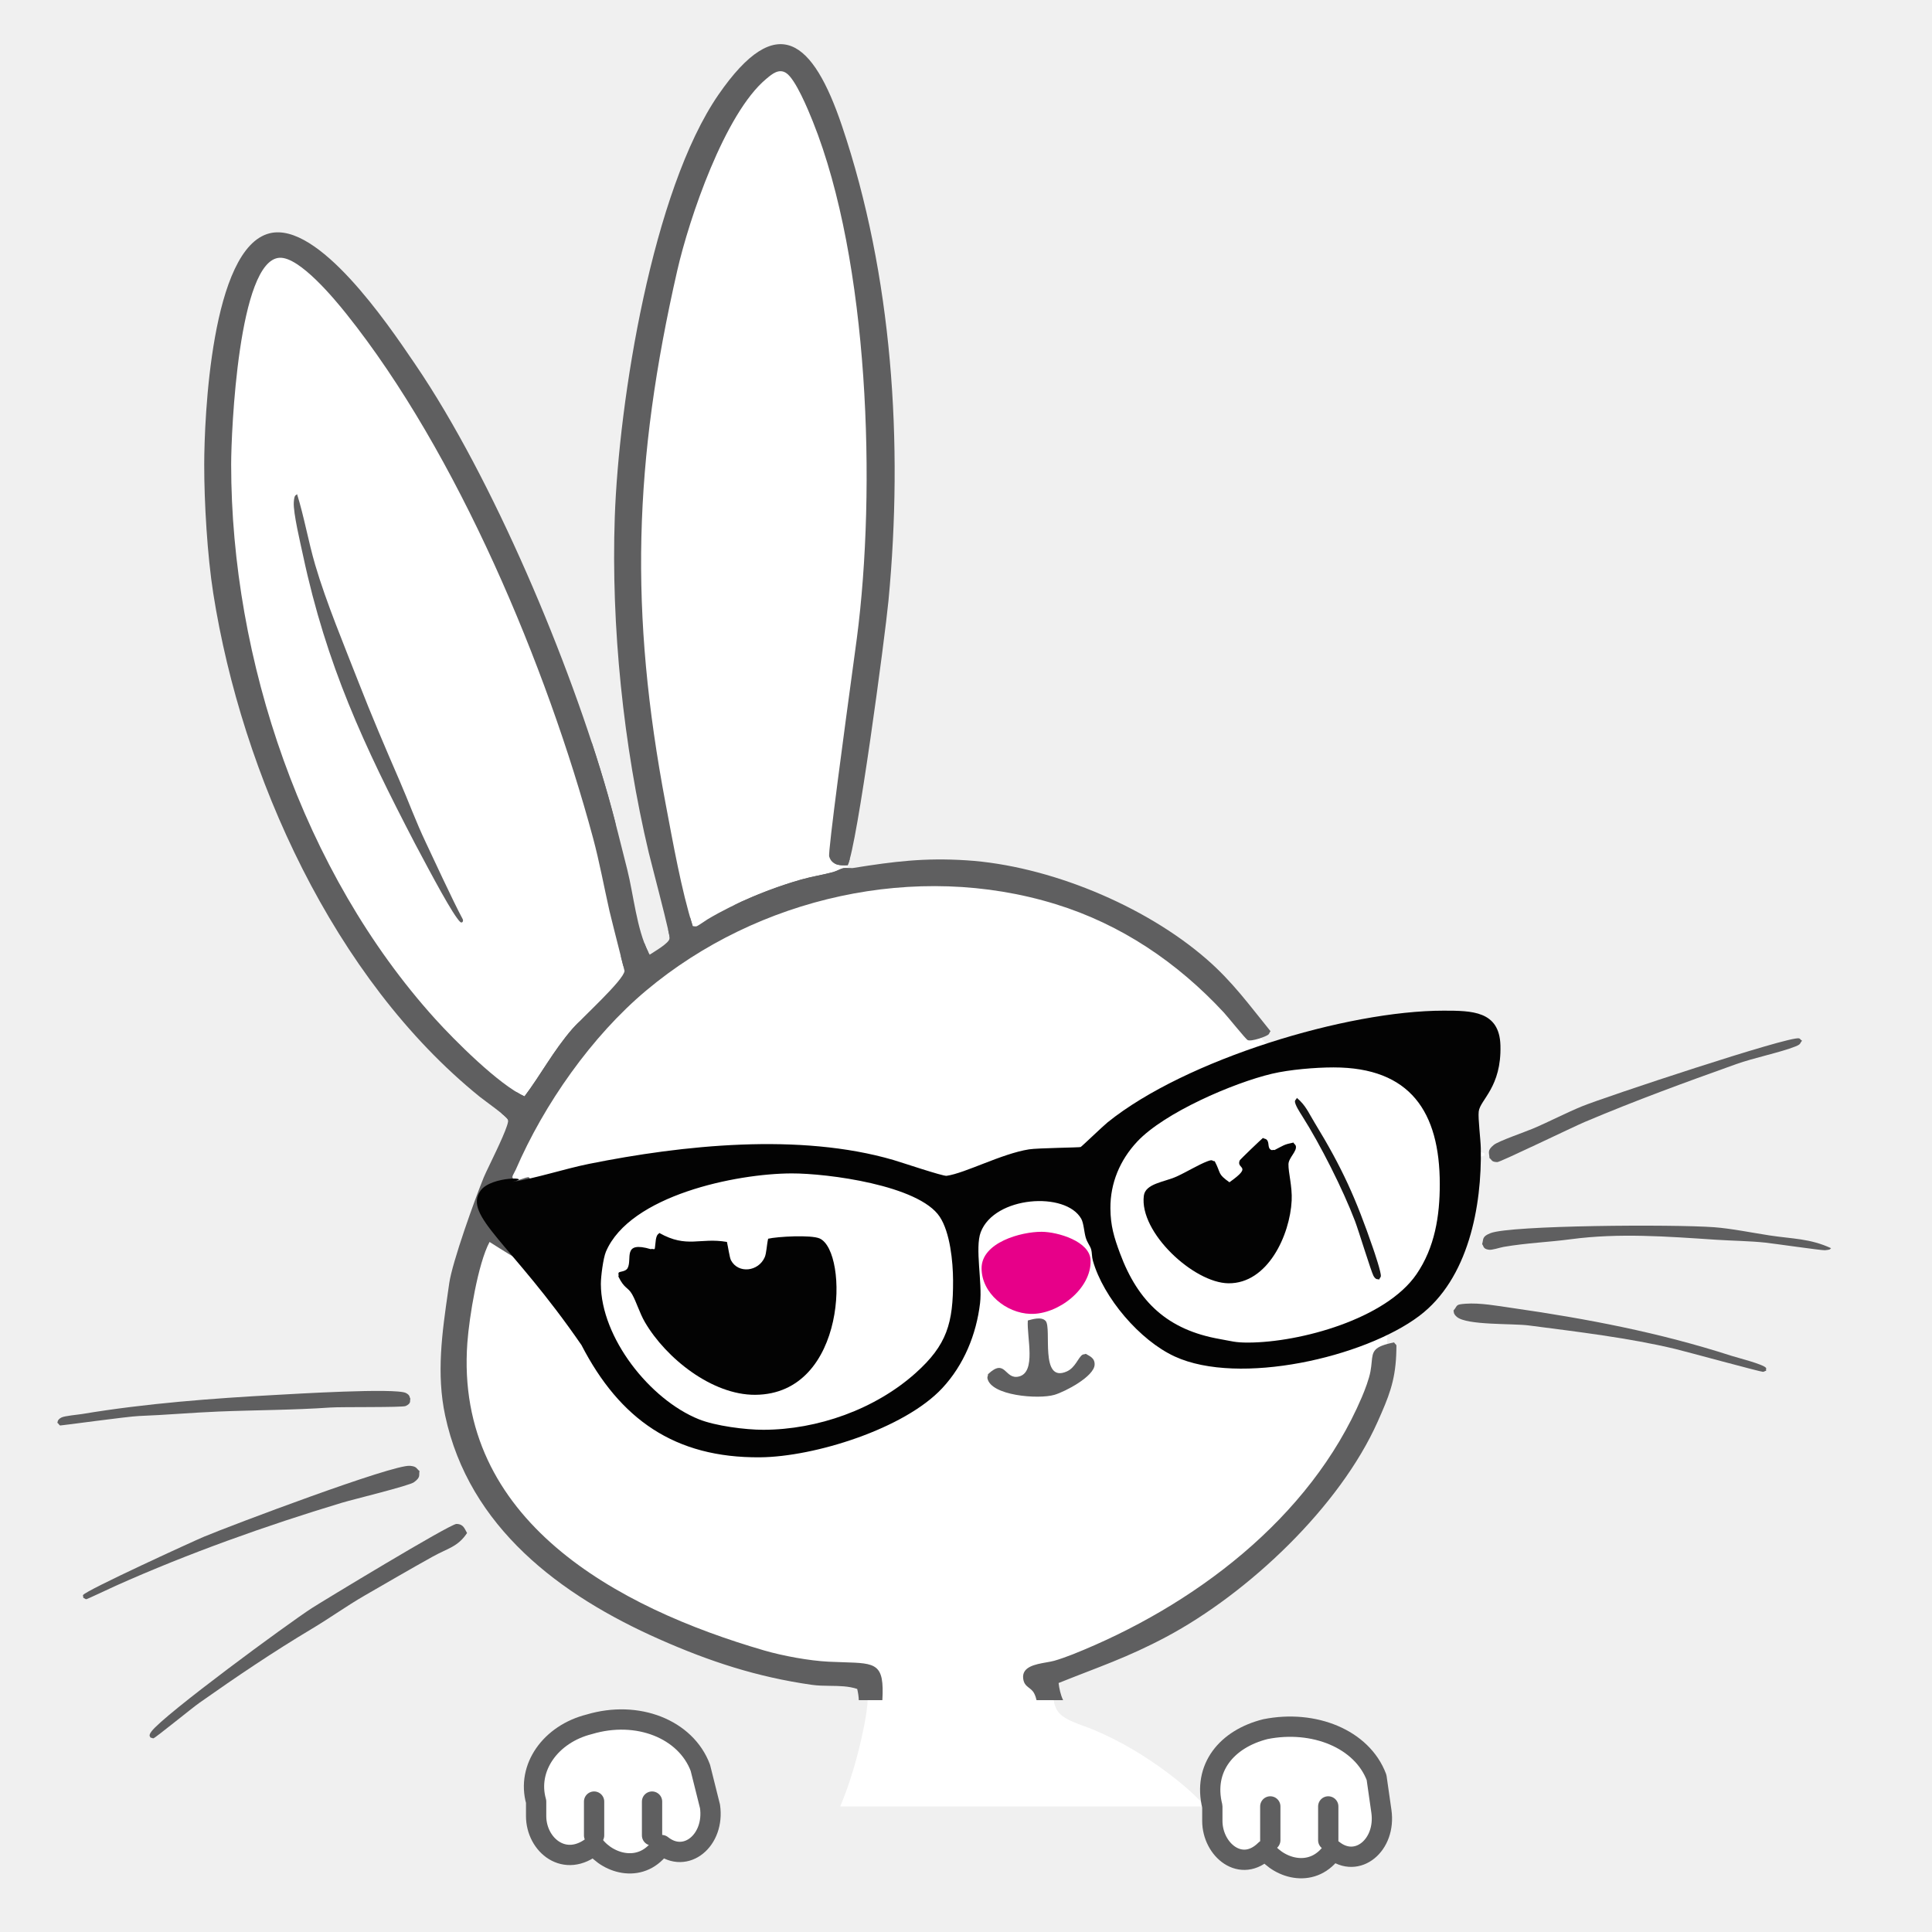
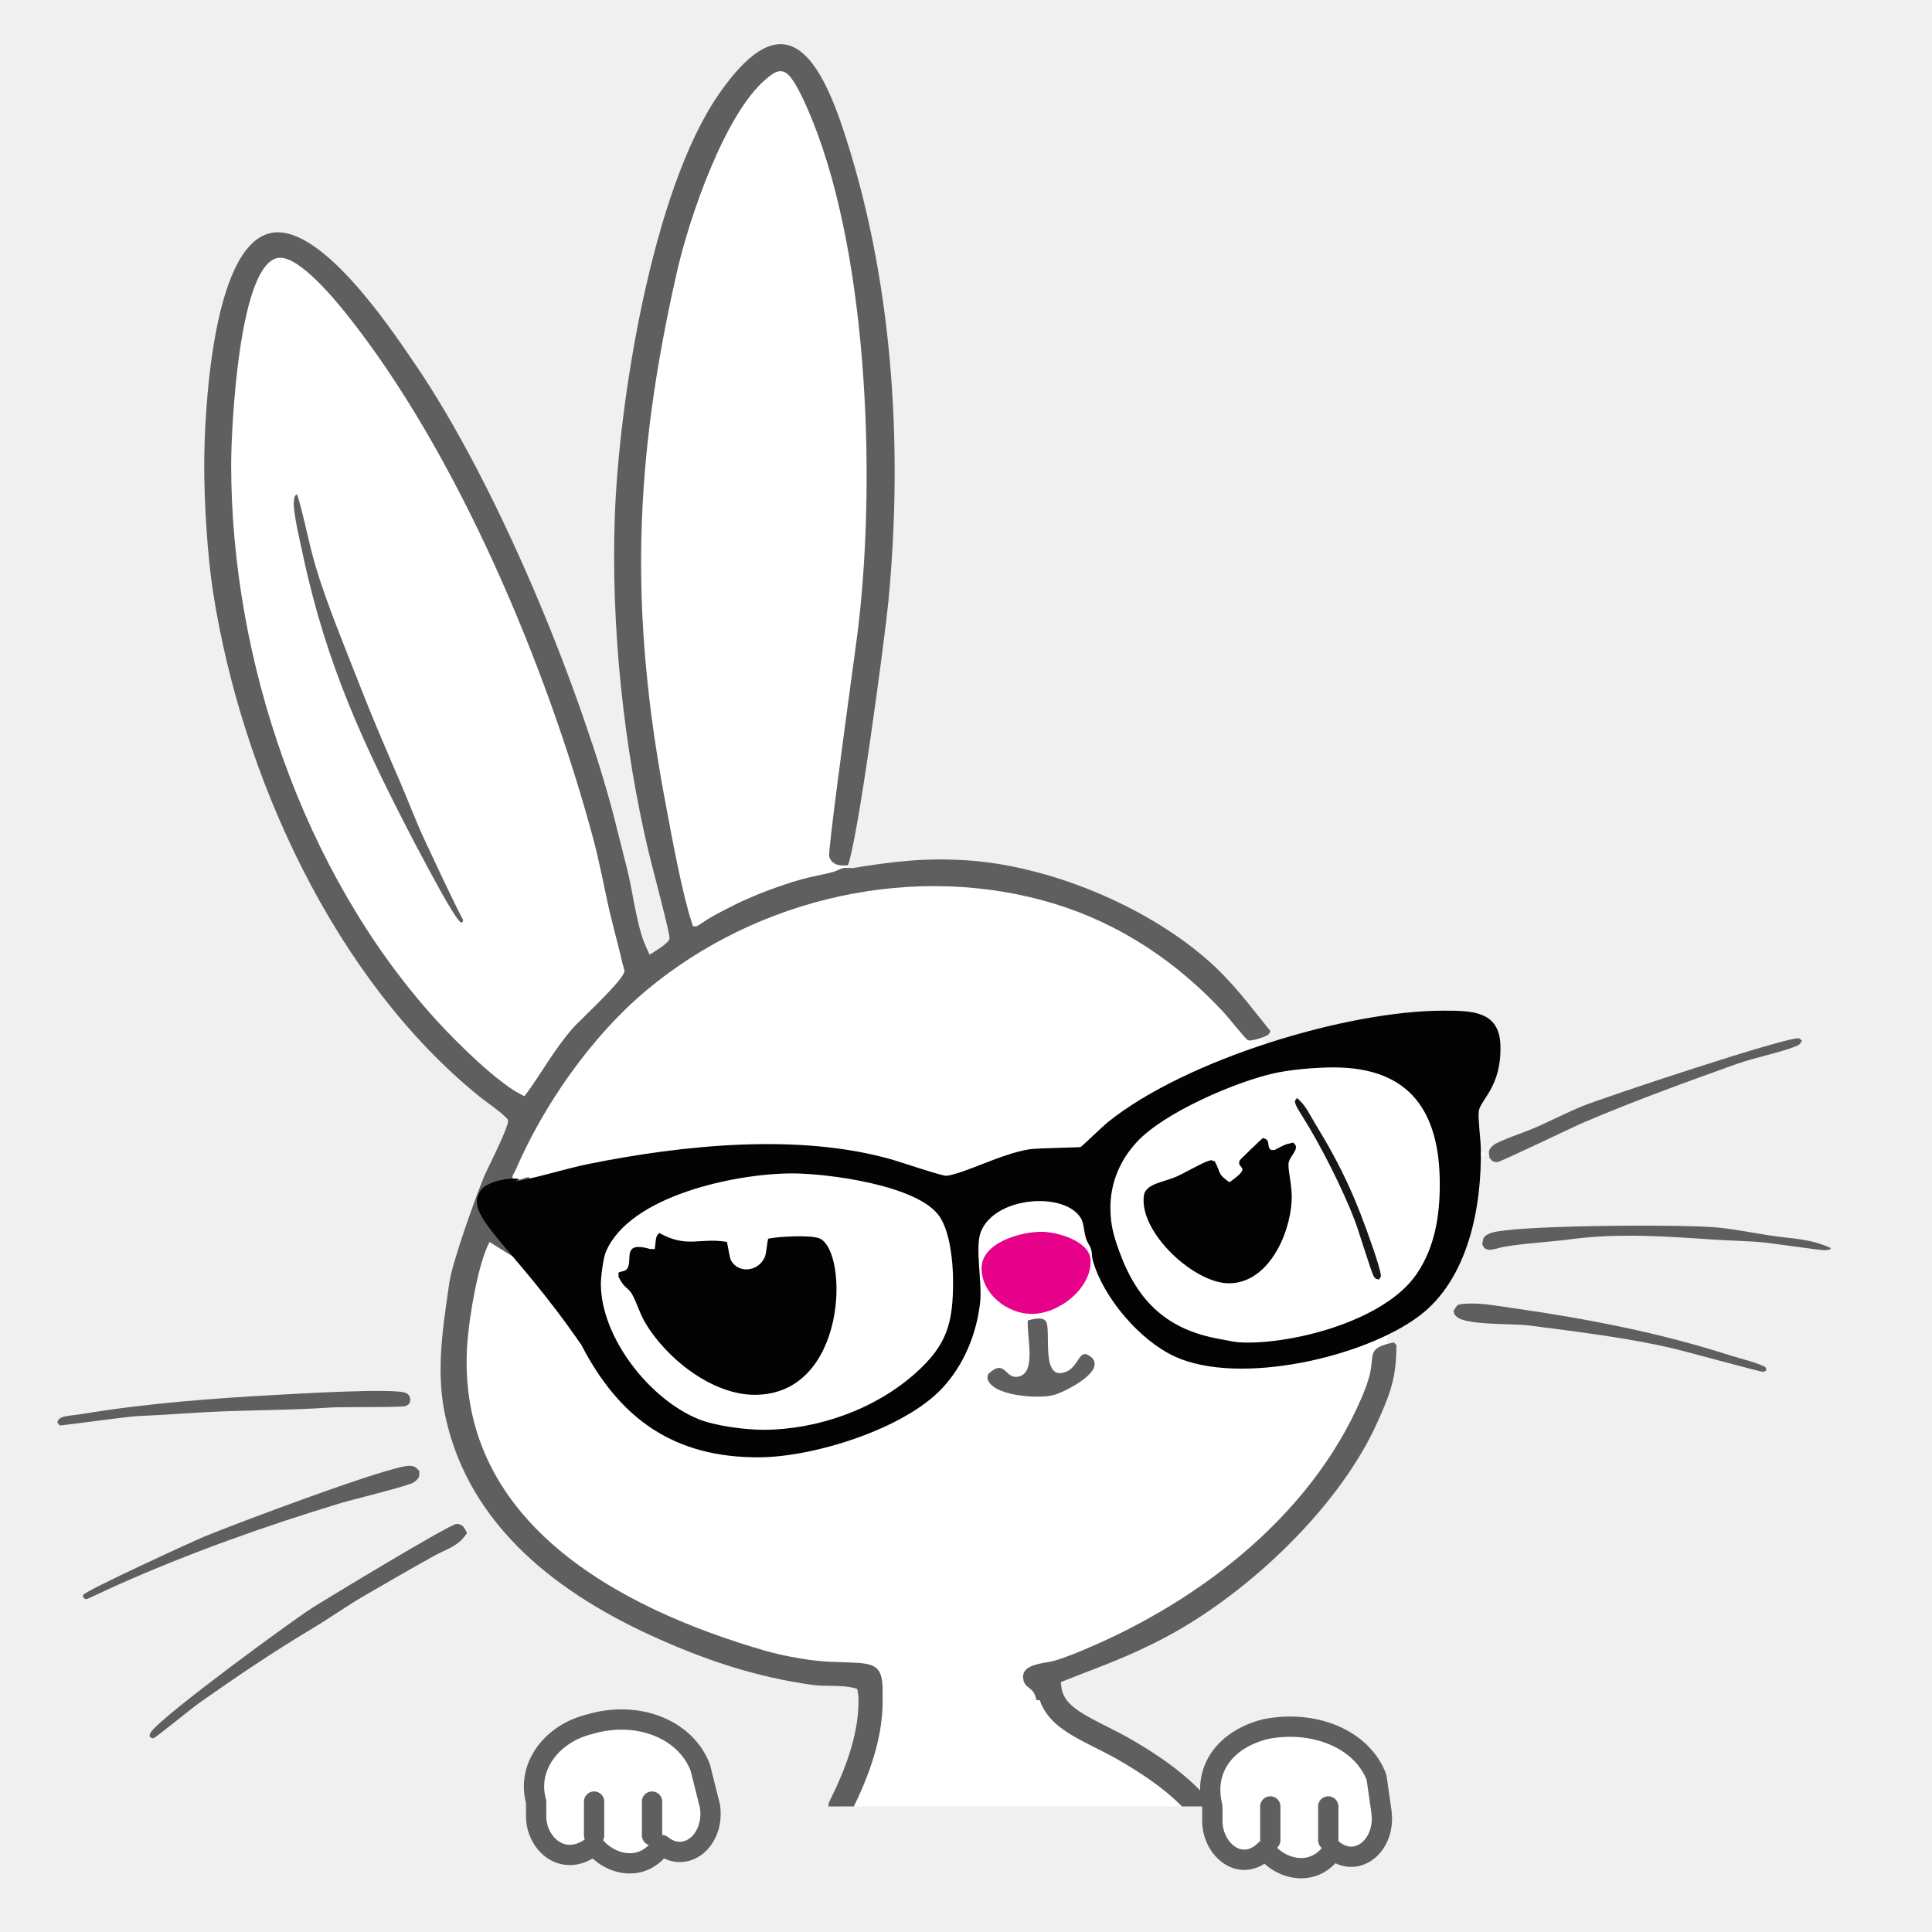
<svg xmlns="http://www.w3.org/2000/svg" viewBox="165 115 400 400" width="400" height="400">
  <defs>
    <clipPath id="invitation-head-crop">
      <path d="M165 115H565V489H165Z" />
    </clipPath>
  </defs>
  <g id="approved-bunny-head" clip-path="url(#invitation-head-crop)">
    <g id="bunny-white-fill">
      <path id="bunny-interior-white" fill="#ffffff" fill-rule="nonzero" d="M208.783 210.369Q208.799 209.397 208.8 209.045Q208.805 207.145 209.311 205.43Q209.698 204.122 209.771 203.102Q209.861 201.839 209.787 199.09Q209.706 196.055 209.842 194.759Q209.902 194.192 210.25 193.28Q210.645 192.245 210.733 191.544Q210.818 190.869 210.799 189.49Q210.782 188.183 210.86 187.605Q211.778 180.862 214.619 173.922Q218.401 164.681 222.621 164.926Q232.126 165.478 250.17 193.385Q264.933 216.217 270.942 231.763Q272.596 236.042 276.148 244.492Q280.128 253.963 281.958 258.798Q285.366 267.804 290.072 285.605Q291.612 291.432 292.427 294.385Q292.625 295.102 293.831 300.209Q296.522 311.609 296.896 312.008Q297.597 312.757 300.158 312.83Q302.388 312.895 303.26 312.557Q306.935 311.13 300.838 289.194Q300.017 286.24 299.904 285.677Q298.118 276.731 296.158 260.879Q295.878 258.613 295.734 257.463Q295.642 256.73 295.256 255.708Q294.866 254.677 294.819 253.895Q294.725 252.302 294.819 248.755Q294.931 244.56 294.758 242.692Q294.682 241.869 294.252 240.716Q293.885 239.73 293.831 239.084Q293.267 232.33 293.815 221.208Q293.856 220.38 294.26 219.272Q294.689 218.096 294.763 217.23Q294.877 215.886 294.798 212.992Q294.72 210.134 294.834 208.862Q294.891 208.232 295.251 207.295Q295.623 206.33 295.718 205.673Q295.859 204.699 295.796 202.493Q295.733 200.249 295.893 199.377Q296.202 197.698 296.804 194.378Q300.365 174.749 302.99 165.405Q307.291 150.09 314.486 137.771Q316.77 133.86 319.983 130.471Q324.113 126.114 326.924 126.08Q332.082 126.019 337.429 142.436Q350.107 181.364 348.188 227.68Q348.151 228.582 347.737 229.702Q347.326 230.817 347.245 231.645Q347.117 232.955 347.211 235.936Q347.31 239.102 347.142 240.374Q347.077 240.864 346.752 241.694Q346.394 242.609 346.297 243.2Q346.154 244.084 346.197 246.015Q346.235 247.66 346.143 248.363Q345.674 251.976 344.212 260.061Q343.584 263.53 343.306 265.156Q343.074 266.515 342.729 270.743Q342.359 275.291 342.102 276.643Q341.95 277.447 341.294 279.974Q340.43 283.303 340.282 284.327Q340.125 285.415 340.17 289.487Q340.22 293.946 340.608 294.614Q341.904 296.844 351.265 295.099Q352.519 294.865 352.788 294.839Q369.422 293.184 389.04 300.885Q408.754 308.623 419.444 321.12Q422.128 324.257 424.824 328.22Q427.056 331.5 428.536 331.832Q429.908 332.139 435.078 330.637Q438.606 329.612 441.058 328.965Q445.09 327.9 453.952 327.155Q456.971 326.901 458.413 326.749Q459.185 326.667 460.29 326.245Q461.148 325.918 461.659 325.854Q464.628 325.482 468.134 326.243Q472.204 327.128 473.011 329.007Q474.796 333.167 471.381 340.158Q467.934 347.214 469.479 351.478Q470.167 353.376 472.289 353.726Q472.283 353.981 472.321 354.246L472.321 354.247Q469.863 354.935 469.591 355.42Q469.152 356.203 469.195 360.423Q469.22 362.881 469.132 363.47Q466.781 379.222 457.383 385.836Q457.178 385.98 456.336 386.515Q453.119 388.56 452.696 389.223Q452.126 390.116 452.198 394.786Q452.248 398.008 452.077 398.779Q451.761 400.203 450.493 403.018Q449.831 404.488 449.556 405.209Q442.184 424.481 419.715 442.583Q411.768 448.985 395.519 456.522Q392.081 458.117 390.297 458.965Q389.788 459.208 388.419 459.701Q383.62 461.43 383.284 463.403Q382.559 467.666 384.283 469.664Q385.367 470.92 388.967 472.202Q390.593 472.781 391.466 473.149Q399.585 476.57 407.323 482.47Q416.511 489.476 418.942 495.763Q421.573 502.566 419.031 507.024Q417.582 509.564 413.258 512.362Q410.591 514.087 410.34 515.097Q409.648 517.881 411.398 523.238Q413.374 529.291 413.127 533.518Q412.698 540.853 406.993 550.142Q406.704 550.612 405.138 552.749Q402.508 556.337 402.369 556.889Q401.598 559.945 403.039 561.087Q403.875 561.748 406.159 561.796Q407.378 561.823 407.863 561.94Q409.458 562.325 412.955 563.886Q416.564 565.498 417.654 566.369Q418.318 566.901 418.985 567.919Q419.53 568.751 419.953 569.157Q420.461 569.643 421.446 570.403Q422.882 571.511 423.119 572.143Q423.503 573.165 422.49 575.201Q421.18 577.835 417.467 578.188Q415.091 578.414 409.478 577.558Q404.712 576.831 401.997 577.013L402 577L397 577L397.2 580.2L398.239 580.419Q398.169 581.17 398.193 582.103Q398.301 586.401 397.066 588.154Q394.895 591.237 387.749 591.2Q381.564 591.168 363.859 585.673Q358.566 584.03 356.386 583.428Q353.849 582.727 348.564 581.96Q345.004 581.443 343.297 581.09Q342.603 580.947 340.399 580.274Q337.67 579.44 336.803 579.298Q336.025 579.171 334.342 578.986Q330.47 578.561 328.733 577.925Q326.133 576.972 320.043 572.503Q317.098 570.342 316.516 570.265Q313.4 569.856 310.998 571.396Q309.578 572.305 307.236 575.003Q305.099 577.464 303.726 578.574Q299.243 582.199 293.027 583.137Q287.052 584.038 281.347 582.219Q268.273 578.049 267.811 565.644Q267.769 564.528 268.321 562.172Q269.097 558.854 268.463 557.514Q268.344 557.262 266.667 556.313Q259.167 552.068 257.625 550.817Q257.169 550.447 256.672 549.56Q256.31 548.916 256.049 548.561Q252.037 543.124 251.706 536.79Q251.364 530.261 255.086 524.722Q257.297 521.431 261.964 518.478Q266.859 515.382 270.476 515.324Q270.86 515.318 271.969 515.537Q275.003 516.135 276.626 515.468Q277.625 515.057 279.462 512.252Q283.911 505.458 289.008 503.982Q292.948 502.84 299.189 505.153Q305.227 507.391 307.827 510.638Q308.26 511.179 310.955 515.049Q314.203 519.714 314.503 519.955Q317.255 522.173 319.935 519.795Q321.277 518.604 323.193 515.225Q323.849 514.069 324.111 513.687Q324.524 513.086 325.239 512.047Q333.818 499.572 336.85 493.593Q341.52 484.383 343.903 472.331Q345.266 465.437 344.183 463.642Q343.256 462.103 338.87 462.236Q335.866 462.326 333.938 462.17Q332.994 462.094 327.013 460.728Q321.144 459.389 319.85 458.979Q276.483 445.236 263.524 419.236Q260.346 412.86 259.368 407.025Q258.97 404.656 258.679 403.082Q258.566 402.469 258.237 401.638Q257.872 400.716 257.822 399.935Q257.326 392.253 260.513 379.49Q263.311 368.284 267.2 359.436Q268.097 357.395 269.538 354.281Q272.232 348.458 271.995 346.812Q271.746 345.072 267.671 342.009Q265.002 340.002 263.228 338.537Q259.148 335.167 250.853 326.204Q250.347 325.658 249.734 324.632Q249.154 323.661 248.705 323.13Q234.664 306.536 224.288 282.449Q214.235 259.113 210.868 236.467Q210.78 235.877 210.8 234.514Q210.824 232.893 210.686 232.118Q210.586 231.556 210.247 230.691Q209.914 229.843 209.851 229.312Q209.662 227.735 209.774 223.726Q209.865 220.43 209.776 218.989Q209.711 217.933 209.254 216.782Q208.986 216.107 208.898 215.647Q208.713 214.673 208.783 210.369Z" />
    </g>
    <g id="bunny-ears-left">
      <path id="ear-left-outline" fill="#5f5f60" fill-rule="evenodd" d="M290.858 279.6C291.363 281.376 291.868 283.256 292.366 285.169L296.985 311.829Q297.02 312.03 296.974 312.227Q296.928 312.425 296.808 312.589L295.89 313.847Q295.762 314.022 295.574 314.129L294.047 314.992C293.894 314.388 293.684 313.56 293.447 312.623C292.589 309.239 291.372 304.435 291.196 303.657C290.069 298.668 289.103 293.392 287.782 288.488C278.214 252.995 259.699 208.725 236.677 179.941C234.25 176.906 227.028 168.169 222.903 168.369C214.359 168.783 212.859 204.483 212.859 211.14C212.856 251.64 227.734 295.646 255.044 325.896C259.141 330.434 268.302 339.585 273.597 341.994C277.041 337.416 279.499 332.649 283.506 328.011C283.842 327.621 284.375 327.071 285.026 326.416L270.206 347.036C270.207 346.953 270.198 346.886 270.178 346.837C269.852 346.049 265.368 342.916 264.349 342.092C234.109 317.664 215.071 275.433 209.152 237.837C207.929 230.071 207.268 219.037 207.281 211.134C207.296 201.723 208.689 166.269 220.844 163.297C230.879 160.843 245.232 181.982 250.604 189.893C250.757 190.119 250.903 190.333 251.041 190.536C267.004 213.999 283.079 252.25 290.858 279.6Z" />
      <path id="ear-left-inner-line" fill="#5f5f60" fill-rule="evenodd" d="M 226.5 217.292 C 226.314 217.66 225.941 217.194 225.825 218.996 C 225.685 221.18 227.227 227.589 227.741 229.999 C 232.597 252.734 240.301 269.262 250.925 289.669 C 254.5 296.4 258.8 304.5 260.3 305.9 C 260.7 306.2 261 305.7 260.8 305.3 C 258.8 301.6 254.18 291.57 253.169 289.449 C 251.092 285.085 249.594 280.938 247.71 276.596 C 244.788 269.86 241.932 263.173 239.264 256.328 C 236.29 248.698 232.533 239.7 230.262 231.966 C 228.839 227.119 227.97 221.98 226.5 217.292 Z" />
    </g>
    <g id="bunny-ears-right">
      <path id="ear-right-outline" fill="#5f5f60" fill-rule="evenodd" d="M308.43 306.78C308.488 306.766 308.546 306.762 308.605 306.763L303.502 309.648C303.587 309.513 303.641 309.385 303.656 309.267C303.728 308.692 301.697 300.809 300.368 295.654C299.859 293.677 299.453 292.102 299.308 291.492C294.073 269.438 291.503 244.592 292.282 222.091C293.118 197.966 300.068 154.4 313.775 134.569C325.92 116.999 333.328 123.304 339.328 141.084C349.8 172.111 352.042 206.834 348.949 239.365C348.235 246.874 342.445 290.242 340.501 294.132C339.102 294.206 337.235 294.24 336.674 292.321C336.396 291.37 340.012 264.754 341.662 252.609L341.663 252.605C342.02 249.977 342.285 248.027 342.398 247.162C346.453 216.233 344.922 169.139 333.283 140.139C332.354 137.825 329.711 131.363 327.752 130.104C326.256 129.143 324.88 130.296 323.723 131.264C323.685 131.296 323.647 131.328 323.61 131.359C315.058 138.504 307.685 160.204 305.211 171.047C296.179 210.64 295.26 241.565 302.832 281.523C304.335 289.455 306.051 299.198 308.43 306.78ZM294.865 295.03C296.15 300.111 296.82 307.346 299.202 312.078L295.574 314.129Q295.449 314.199 295.308 314.232Q295.168 314.265 295.024 314.256Q294.88 314.248 294.745 314.199Q294.609 314.151 294.493 314.066Q294.413 314.008 294.346 313.935Q294.28 313.863 294.228 313.779Q294.177 313.695 294.143 313.602Q294.109 313.51 294.094 313.412Q294.079 313.315 294.083 313.217Q294.087 313.118 294.11 313.022Q294.133 312.927 294.175 312.837Q294.216 312.748 294.274 312.669L294.942 311.753L287.453 268.532C288.714 272.366 289.855 276.073 290.858 279.6C292.239 284.454 293.615 290.087 294.865 295.03ZM340.516 294.732C340.813 294.749 341.127 294.766 341.465 294.731L316.818 302.477C321.379 300.262 326.314 298.397 330.906 297.096C333.147 296.461 335.47 296.111 337.505 295.556C338.268 295.348 339.058 294.829 339.687 294.739C339.949 294.701 340.224 294.716 340.516 294.732Z" />
    </g>
    <g id="bunny-head">
      <path id="head-outline" fill="#5f5f60" fill-rule="evenodd" d="M337.81 293.783L340.954 292.795C340.787 293.411 340.635 293.865 340.501 294.132C339.644 294.178 338.611 294.208 337.81 293.783ZM339.678 459.152C346.408 459.36 348.113 459.413 347.684 467L342.804 467C342.78 466.297 342.682 465.546 342.475 464.675C340.686 464.084 338.81 464.061 336.898 464.037C335.622 464.021 334.329 464.005 333.035 463.82C321.69 462.197 311.92 458.998 301.456 454.361C280.984 445.288 262.119 431.223 257.168 408.088C255.311 399.411 256.538 390.892 257.778 382.29C257.856 381.753 257.933 381.216 258.01 380.679C258.636 376.29 263.33 363.231 265.171 358.722C265.372 358.231 265.867 357.201 266.474 355.941C268.09 352.584 270.491 347.593 270.178 346.837C270.074 346.585 269.544 346.092 268.838 345.513L271.986 341.132C272.553 341.474 273.092 341.765 273.597 341.994C277.041 337.416 279.499 332.649 283.506 328.011C285.479 325.726 294.162 317.921 294.302 316.014C294.303 316.002 293.978 314.72 293.538 312.982L298.399 310.234C298.728 311.101 299.095 311.916 299.51 312.658C300.482 311.999 303.528 310.291 303.656 309.267C303.675 309.114 303.546 308.447 303.322 307.452L307.862 304.886C308.047 305.53 308.236 306.162 308.43 306.78C308.554 306.749 308.682 306.766 308.81 306.783C308.939 306.8 309.067 306.816 309.191 306.785C309.52 306.702 311.085 305.576 311.524 305.315C317.34 301.861 324.46 298.922 330.906 297.096C333.147 296.461 335.47 296.111 337.505 295.556C338.268 295.348 339.058 294.829 339.687 294.739C339.949 294.701 340.224 294.716 340.516 294.732C340.863 294.752 341.235 294.772 341.64 294.707C350.108 293.348 356.411 292.567 365.096 293.12C382.05 294.2 401.965 302.407 414.8 313.572C420.237 318.302 423.593 323.02 428.049 328.5C427.858 328.686 427.82 328.994 427.629 329.18C427.219 329.581 424.036 330.729 423.295 330.328C422.903 330.115 419.135 325.443 418.363 324.611C408.76 314.271 397.144 306.388 383.578 302.201C354.688 293.285 321.893 300.735 298.83 320.041C287.523 329.506 277.613 343.649 271.793 357.147C271.675 357.42 271.121 358.392 271.097 358.564C271.078 358.696 271.125 358.827 271.172 358.957C271.219 359.088 271.265 359.218 271.247 359.35C271.371 359.332 271.451 359.374 271.53 359.416C271.61 359.458 271.689 359.5 271.814 359.482C272.004 359.455 272.387 359.321 272.807 359.173L272.808 359.173C273.49 358.933 274.271 358.658 274.491 358.751C274.736 358.854 274.695 359.306 274.939 359.409C275.073 362.887 275.293 374.117 274.657 376.851C271.72 375.663 269.054 373.818 266.36 372.134C263.958 376.596 262.149 387.702 261.762 392.995C259.071 429.783 292.832 447.867 323.213 456.708C327.07 457.831 332.555 458.84 336.564 459.036C337.705 459.092 338.74 459.124 339.678 459.152ZM384.171 463.449C384.29 464.492 384.56 465.868 385.108 467L379.607 467C379.504 466.559 379.37 466.104 379.116 465.605C378.442 464.282 377.087 464.38 376.844 462.563C376.512 460.078 379.353 459.579 381.646 459.176C382.249 459.07 382.814 458.971 383.274 458.844C384.293 458.562 386.042 457.935 387.041 457.537C411.954 447.634 436.215 429.46 446.96 404.251C447.591 402.771 448.443 400.528 448.734 398.965C448.873 398.22 448.935 397.576 448.99 397.011C449.206 394.764 449.299 393.798 453.639 392.928C453.72 393.178 454.036 393.304 454.117 393.554C454.136 393.614 454.08 395.318 454.07 395.553C453.821 401.112 452.47 404.311 450.253 409.297C442.379 427.004 423.428 444.86 406.455 453.902C398.353 458.219 392.368 460.155 384.171 463.449Z" />
    </g>
    <g id="bunny-glasses">
      <path id="glasses-frame" fill="#030303" fill-rule="evenodd" d="M 271.112 359.694 C 275.8 358.7 266.7 358.4 264.5 361.5 C 260.8 366.7 270.8 372.3 285.386 393.48 C 293.317 408.83 304.677 416.861 322.341 416.72 C 333.622 416.63 352.266 410.803 360.087 402.399 C 364.579 397.572 367.143 391.277 367.912 384.794 C 368.414 380.57 366.814 373.363 368.049 370.11 C 370.889 362.625 385.652 361.608 388.864 367.345 C 389.364 368.237 389.454 370.066 389.782 371.198 C 390.105 372.31 390.693 372.908 390.915 373.676 C 391.104 374.33 391.03 375.172 391.27 376.016 C 393.449 383.685 400.991 392.527 408.221 395.849 C 421.528 401.965 447.427 396.038 458.831 387.456 C 469.04 379.774 471.826 364.709 471.582 352.714 C 471.544 350.843 470.99 346.588 471.152 345.135 C 471.425 342.685 475.893 340.112 475.649 331.442 C 475.446 324.26 469.683 324.253 463.897 324.249 C 443.882 324.234 410.485 334.337 394.322 347.366 C 393.383 348.123 389.008 352.333 388.74 352.479 C 388.534 352.59 379.827 352.679 378.062 352.959 C 372.352 353.862 364.877 357.886 360.985 358.44 C 360.225 358.549 351.575 355.632 349.976 355.166 C 330.573 349.504 306.373 352.065 286.967 355.963 C 281.987 356.964 275.838 358.986 271.112 359.694 Z M 289.402 380.827 C 289.43 391.945 299.522 404.753 309.692 408.846 C 313.106 410.22 319.342 411.029 323.048 411.022 C 334.278 411.003 346.181 406.779 354.569 399.273 C 361.059 393.465 362.366 388.938 362.322 380.055 C 362.302 376.205 361.714 370.168 359.558 366.912 C 355.244 360.394 336.325 357.921 328.88 357.942 C 317.437 357.973 295.428 362.477 290.451 374.148 C 289.886 375.471 289.398 379.327 289.402 380.827 Z M 394.898 365.153 C 394.92 368.758 395.647 371.161 396.882 374.484 C 400.651 384.624 406.807 390.343 417.533 392.233 C 420.09 392.684 420.702 392.976 423.462 392.966 C 434.19 392.926 451.919 388.08 458.27 378.811 C 462.068 373.269 463.096 366.731 463.092 360.157 C 463.083 345.203 456.979 335.99 441.083 335.996 C 437.35 335.998 431.98 336.449 428.366 337.304 C 420.343 339.203 406.024 345.373 400.415 351.391 C 396.877 355.185 394.867 359.944 394.898 365.153 Z" />
      <path id="right-lens-slender-accent" fill="#171717" fill-rule="evenodd" d="M 433.5 342.299 C 433.448 342.557 433.167 342.688 433.115 342.946 C 432.984 343.589 434.224 345.462 434.6 346.054 C 438.382 352.017 443.032 361.229 445.544 367.824 C 446.274 369.741 448.881 378.283 449.365 379.151 C 449.899 380.108 450.296 379.755 450.551 379.921 C 450.594 379.666 450.847 379.503 450.89 379.248 C 451.007 378.545 449.604 374.389 449.291 373.481 C 445.726 363.114 442.908 356.827 437.17 347.427 C 435.885 345.322 435.365 343.89 433.5 342.299 Z" />
    </g>
    <g id="bunny-eye-left">
      <path id="eye-left-pupil-and-lashes" fill="#030303" fill-rule="evenodd" d="M 301.5 370.272 C 301.353 370.551 301.01 370.423 300.791 371.621 C 300.758 371.799 300.597 373.525 300.553 373.567 C 300.36 373.745 299.962 373.455 299.77 373.634 C 293.75 371.851 295.955 375.64 294.945 377.543 C 294.533 378.318 293.29 378.214 293.097 378.486 C 292.943 378.702 293.176 379.062 293.022 379.279 C 294.31 381.914 294.986 381.424 295.873 382.974 C 296.749 384.504 297.42 386.853 298.529 388.752 C 302.877 396.193 312.413 403.83 321.35 403.78 C 340.507 403.672 340.726 374.125 334.706 371.414 C 332.951 370.625 325.942 371.012 324.034 371.464 C 323.743 372.727 323.695 374.462 323.327 375.303 C 322.021 378.28 317.857 378.757 316.345 375.934 C 316.052 375.389 315.724 373.033 315.503 372.128 C 309.852 371.16 307.284 373.51 301.5 370.272 Z" />
    </g>
    <g id="bunny-eye-right">
      <path id="eye-right-pupil-and-lashes" fill="#030303" fill-rule="evenodd" d="M 419.54 359.776 C 417.001 357.97 417.884 358.054 416.492 355.414 C 415.847 355.42 416.239 354.96 414.99 355.429 C 413.172 356.111 410.548 357.716 408.561 358.607 C 406.018 359.747 402.14 360.035 401.818 362.57 C 400.853 370.168 412.16 380.611 419.325 380.692 C 427.49 380.785 432.08 370.668 432.426 363.568 C 432.57 360.612 431.72 357.759 431.764 356.029 C 431.798 354.669 433.635 353.31 433.269 352.201 C 433.185 351.948 432.881 351.807 432.797 351.553 C 430.752 351.968 430.798 352.135 428.855 353.115 C 428.617 352.994 428.414 353.198 428.176 353.077 C 427.327 352.645 427.903 351.502 427.205 350.916 C 427.003 350.747 426.683 350.767 426.481 350.598 C 425.985 351.01 421.746 355.054 421.659 355.27 C 420.899 357.157 424.53 356.236 419.54 359.776 Z" />
    </g>
    <g id="bunny-nose">
      <path id="nose-pink" fill="#e70089" fill-rule="evenodd" d="M 368.223 377.608 C 368.245 382.748 373.314 386.874 378.342 387.026 C 384.06 387.198 390.998 381.842 390.797 375.923 C 390.663 371.99 383.992 370.053 380.693 370.03 C 376.417 369.999 368.2 372.24 368.223 377.608 Z" />
    </g>
    <g id="bunny-whiskers-left">
      <path id="whisker-left-430" fill="#5f5f60" fill-rule="evenodd" d="M 259.506 430.514 C 258.213 430.485 231.585 446.637 229.586 447.929 C 224.564 451.175 199.021 469.945 196.36 473.472 C 195.597 474.484 196.205 474.58 196.175 474.789 C 196.421 474.713 196.552 474.959 196.798 474.883 C 197.263 474.739 204.763 468.624 206.284 467.551 C 213.968 462.135 221.553 457.013 229.635 452.184 C 233.277 450.008 236.82 447.461 240.442 445.371 C 245.062 442.706 250.01 439.819 254.647 437.246 C 257.706 435.549 259.803 435.262 261.7 432.394 C 261.185 431.565 261.02 430.548 259.506 430.514 Z" />
      <path id="whisker-left-418" fill="#5f5f60" fill-rule="evenodd" d="M 182.219 445.822 C 182.481 445.831 182.604 446.094 182.866 446.103 C 183.029 446.108 188.303 443.615 188.974 443.315 C 203.993 436.602 220.047 430.879 235.765 426.135 C 238.136 425.42 249.692 422.629 250.719 421.871 C 252.174 420.799 251.667 420.459 251.857 419.571 C 251.186 419.049 251.348 418.621 249.896 418.482 C 246.372 418.144 212.718 430.869 207.281 433.138 C 205.242 433.989 182.749 444.274 182.205 445.231 C 182.077 445.457 182.347 445.596 182.219 445.822 Z" />
      <path id="whisker-left-403" fill="#5f5f60" fill-rule="evenodd" d="M 176.872 409.591 C 177.127 409.671 177.21 410.052 177.465 410.132 C 177.605 410.175 191.445 408.258 193.759 408.17 C 199.27 407.96 204.701 407.473 210.175 407.248 C 217.917 406.93 225.679 406.949 233.419 406.411 C 235.668 406.254 248.317 406.425 248.997 406.101 C 250.268 405.496 249.769 405.015 249.974 404.598 C 249.721 404.27 249.969 403.901 249.061 403.413 C 246.999 402.305 225.492 403.622 222.299 403.794 C 209.004 404.513 195.151 405.557 182.026 407.752 C 181.086 407.909 178.399 408.13 177.719 408.481 C 176.798 408.957 176.949 409.491 176.872 409.591 Z" />
    </g>
    <g id="bunny-whiskers-right">
      <path id="whisker-right-330" fill="#5f5f60" fill-rule="evenodd" d="M 473.377 354.762 C 473.929 355.127 473.691 355.564 475.001 355.602 C 475.61 355.619 490.768 348.276 493.113 347.286 C 503.993 342.695 513.404 339.274 524.458 335.316 C 528.078 334.019 533.666 332.88 536.704 331.664 C 538.013 331.14 537.55 331.025 538.108 330.463 C 537.852 330.395 537.733 330.048 537.477 329.981 C 535.426 329.438 497.067 342.192 492.542 344.049 C 489.181 345.429 485.752 347.234 482.351 348.675 C 480.725 349.363 475.239 351.252 474.274 352.039 C 472.832 353.216 473.342 353.628 473.377 354.762 Z" />
      <path id="whisker-right-385" fill="#5f5f60" fill-rule="evenodd" d="M 465.923 386.346 C 466.06 386.601 465.816 386.961 466.627 387.65 C 468.715 389.423 478.121 388.978 481.537 389.422 C 491.337 390.698 502.329 391.999 511.894 394.298 C 513.933 394.788 529.561 399.056 530.017 399.025 C 530.273 399.008 530.434 398.812 530.691 398.795 C 530.529 398.593 530.779 398.389 530.617 398.187 C 530.011 397.43 524.655 396.086 523.511 395.716 C 508.507 390.873 493.541 388.022 477.967 385.787 C 475.05 385.368 471.4 384.699 468.428 384.923 C 466.244 385.088 466.879 385.228 465.923 386.346 Z" />
      <path id="whisker-right-369" fill="#5f5f60" fill-rule="evenodd" d="M 471.857 372.588 C 472.214 372.968 471.976 373.557 473.233 373.744 C 473.957 373.852 475.482 373.297 476.329 373.152 C 481.131 372.33 485.565 372.187 490.231 371.568 C 500.237 370.239 510.18 371.005 520.179 371.668 C 523.518 371.89 527.299 371.925 530.561 372.279 C 532.142 372.451 542.247 373.906 542.831 373.85 C 544.352 373.705 543.759 373.548 544.12 373.431 C 539.701 371.389 536.126 371.511 531.337 370.777 C 527.805 370.236 523.398 369.34 519.88 369.082 C 511.387 368.458 477.734 368.669 473.58 370.313 C 471.783 371.024 472.178 371.53 471.857 372.588 Z" />
    </g>
    <g id="bunny-mouth">
      <path id="mouth-and-philtrum" fill="#5f5f60" fill-rule="evenodd" d="M 377.799 388.392 C 377.561 391.849 379.609 399.118 375.943 399.995 C 372.954 400.709 373.242 396.036 369.544 399.525 C 369.59 399.789 369.385 400.057 369.431 400.321 C 370.064 403.969 379.98 404.755 383.3 403.788 C 385.501 403.147 391.541 399.992 391.63 397.536 C 391.684 396.06 390.442 395.724 389.797 395.292 C 389.58 395.434 389.312 395.354 389.095 395.495 C 388.221 396.065 387.642 398.163 385.862 398.947 C 380.199 401.444 382.803 389.99 381.498 388.499 C 380.631 387.51 378.63 388.179 377.799 388.392 Z" />
    </g>
  </g>
+   <g id="invitation-neck-outline" clip-path="url(#invitation-head-crop)" fill="none" stroke="#5f5f60" stroke-width="5" stroke-linecap="round" stroke-linejoin="round">
+     <path d="M345.2 465.5C345.7 473.8 342.4 482.2 339 489" />
+     <path d="M382.2 464C382.7 470.6 389.2 472.5 397.1 476.8C403.3 480.3 409.2 484.4 413.1 489" />
+   </g>
  <g id="invitation-forepaws" fill="#fff" stroke="#5f5f60" stroke-width="4.2" stroke-linecap="round" stroke-linejoin="round">
    <path d="M276 488C274 481 279 474 287 472C297 469 307 473 310 481L312 489C313 496 307 501 302 497C298 503 291 501 288 497C282 502 276 497 276 491Z" />
    <path d="M288 488V495M300 488V495" fill="none" />
    <path d="M416 489C414 481 419 475 427 473C437 471 447 475 450 483L451 490C452 497 446 502 441 498C437 504 430 502 427 498C422 503 416 498 416 492Z" />
    <path d="M428 489V496M440 489V496" fill="none" />
  </g>
</svg>
